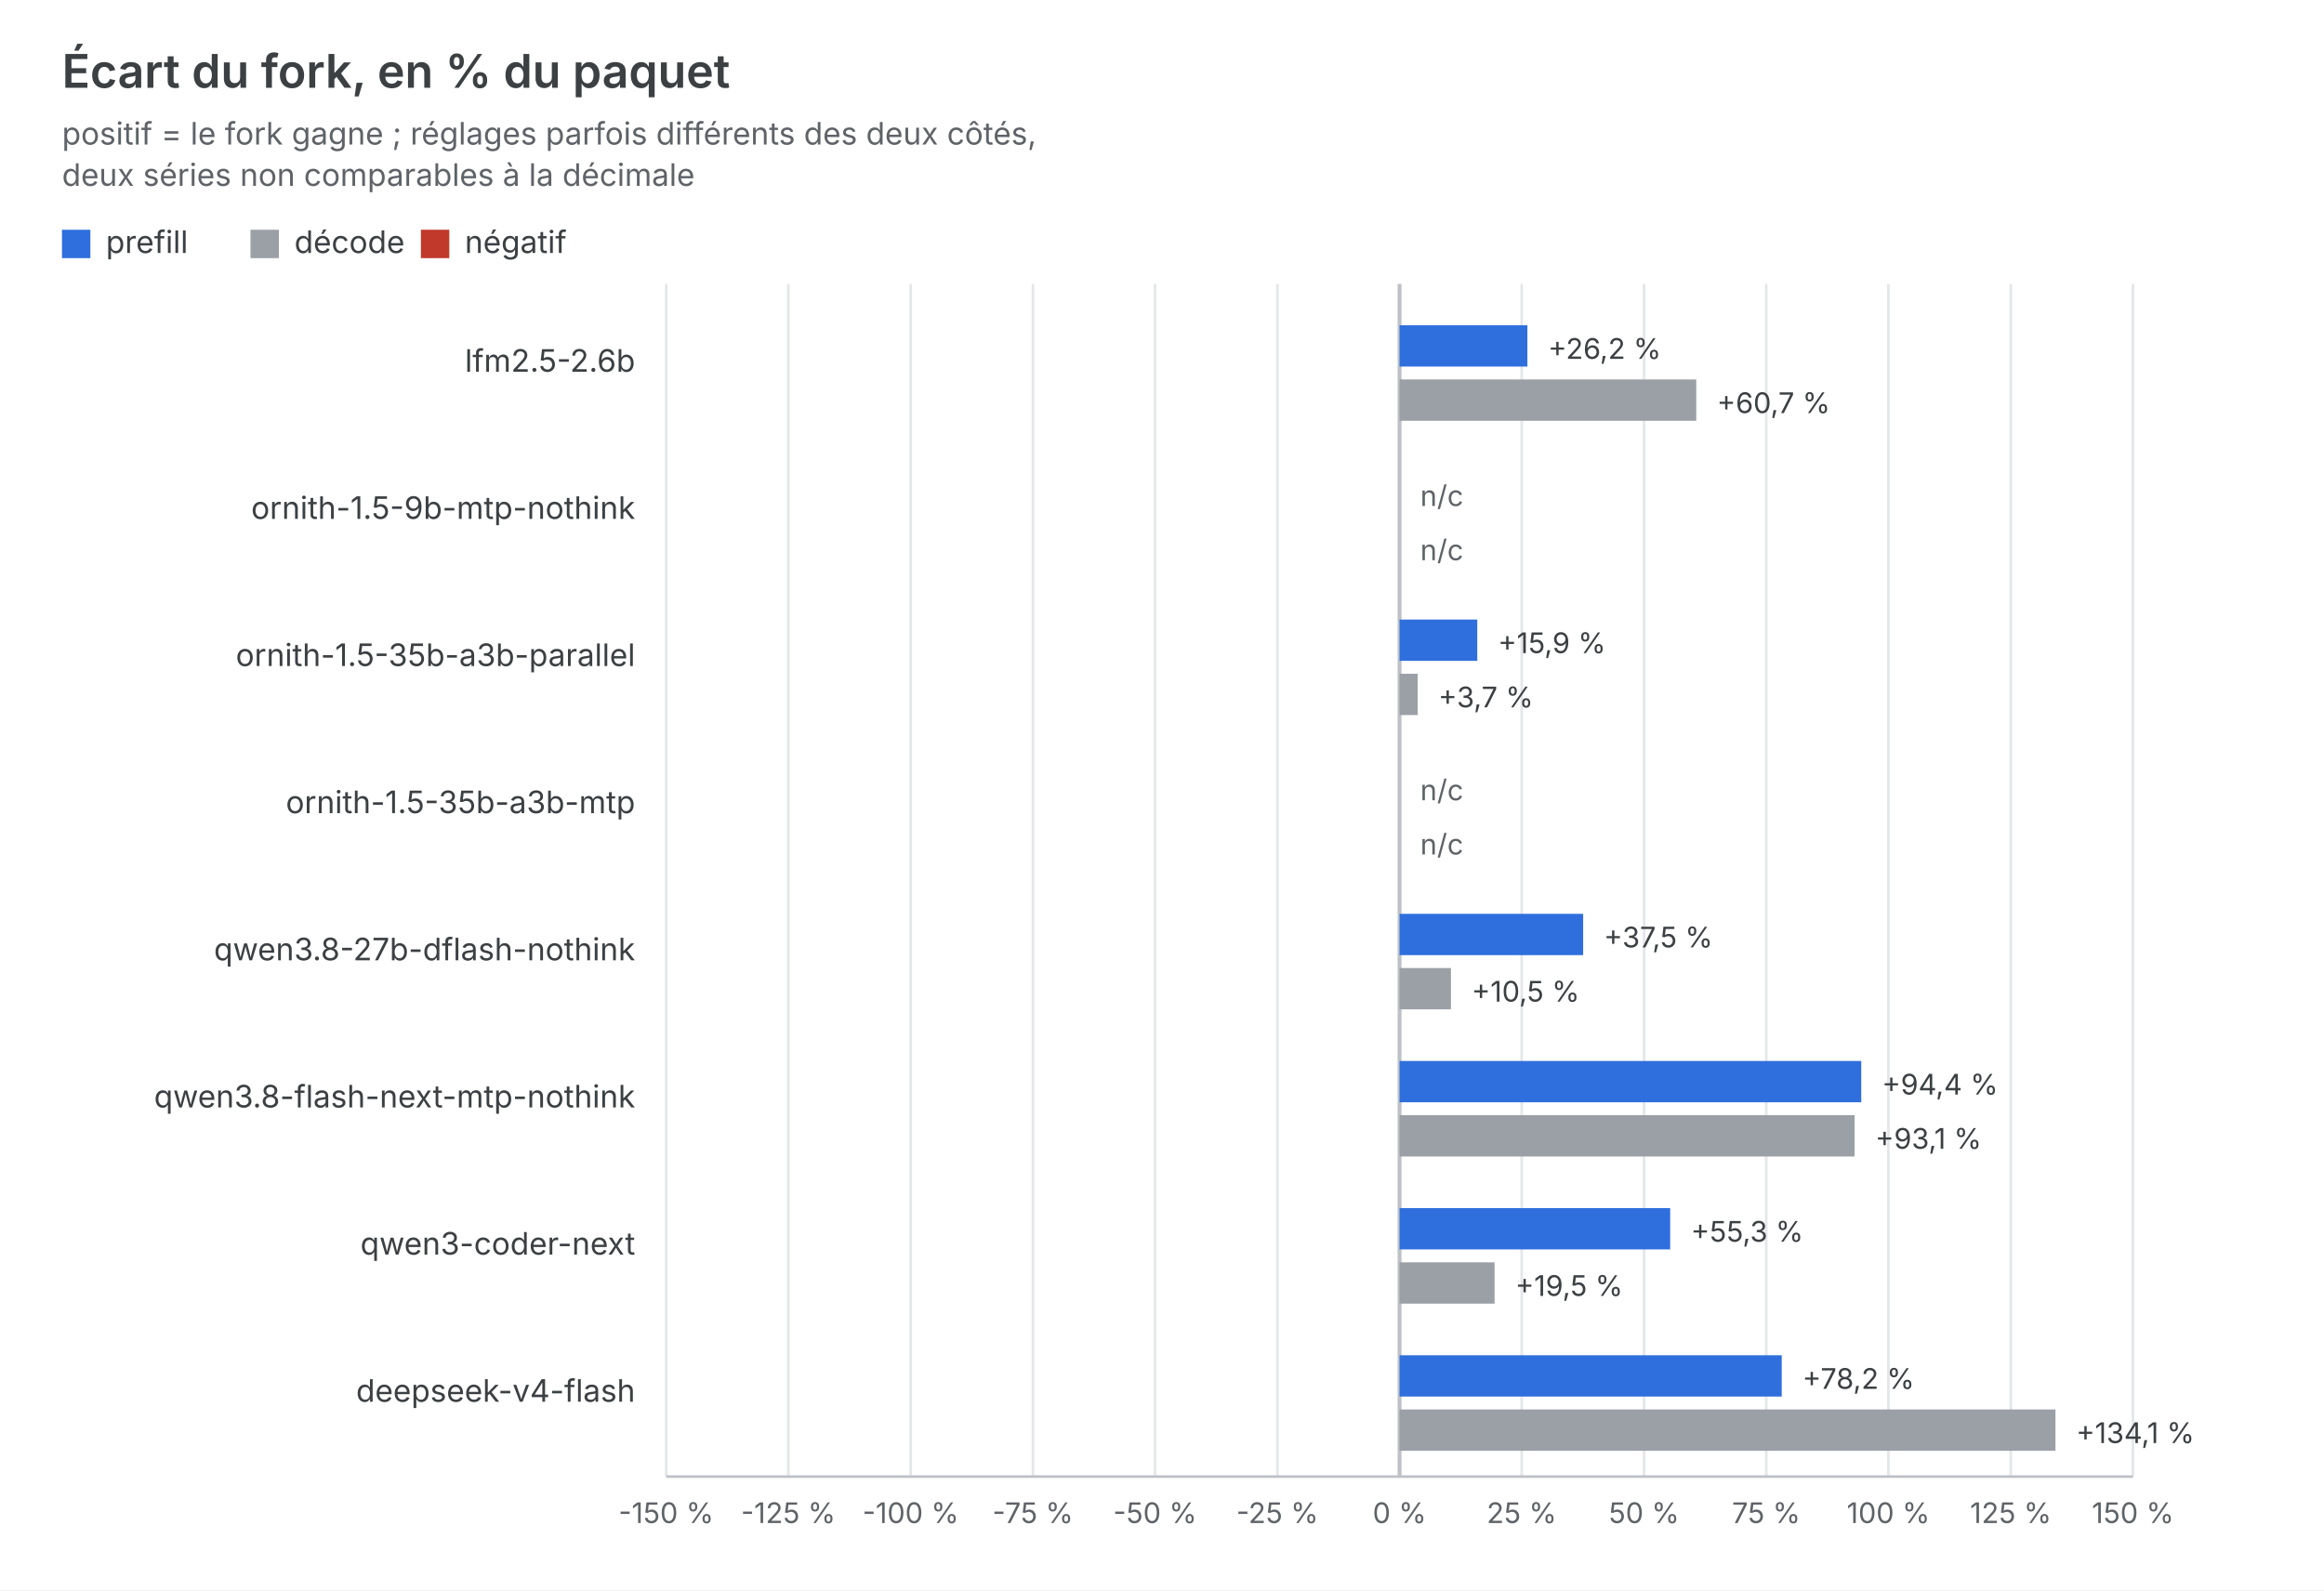
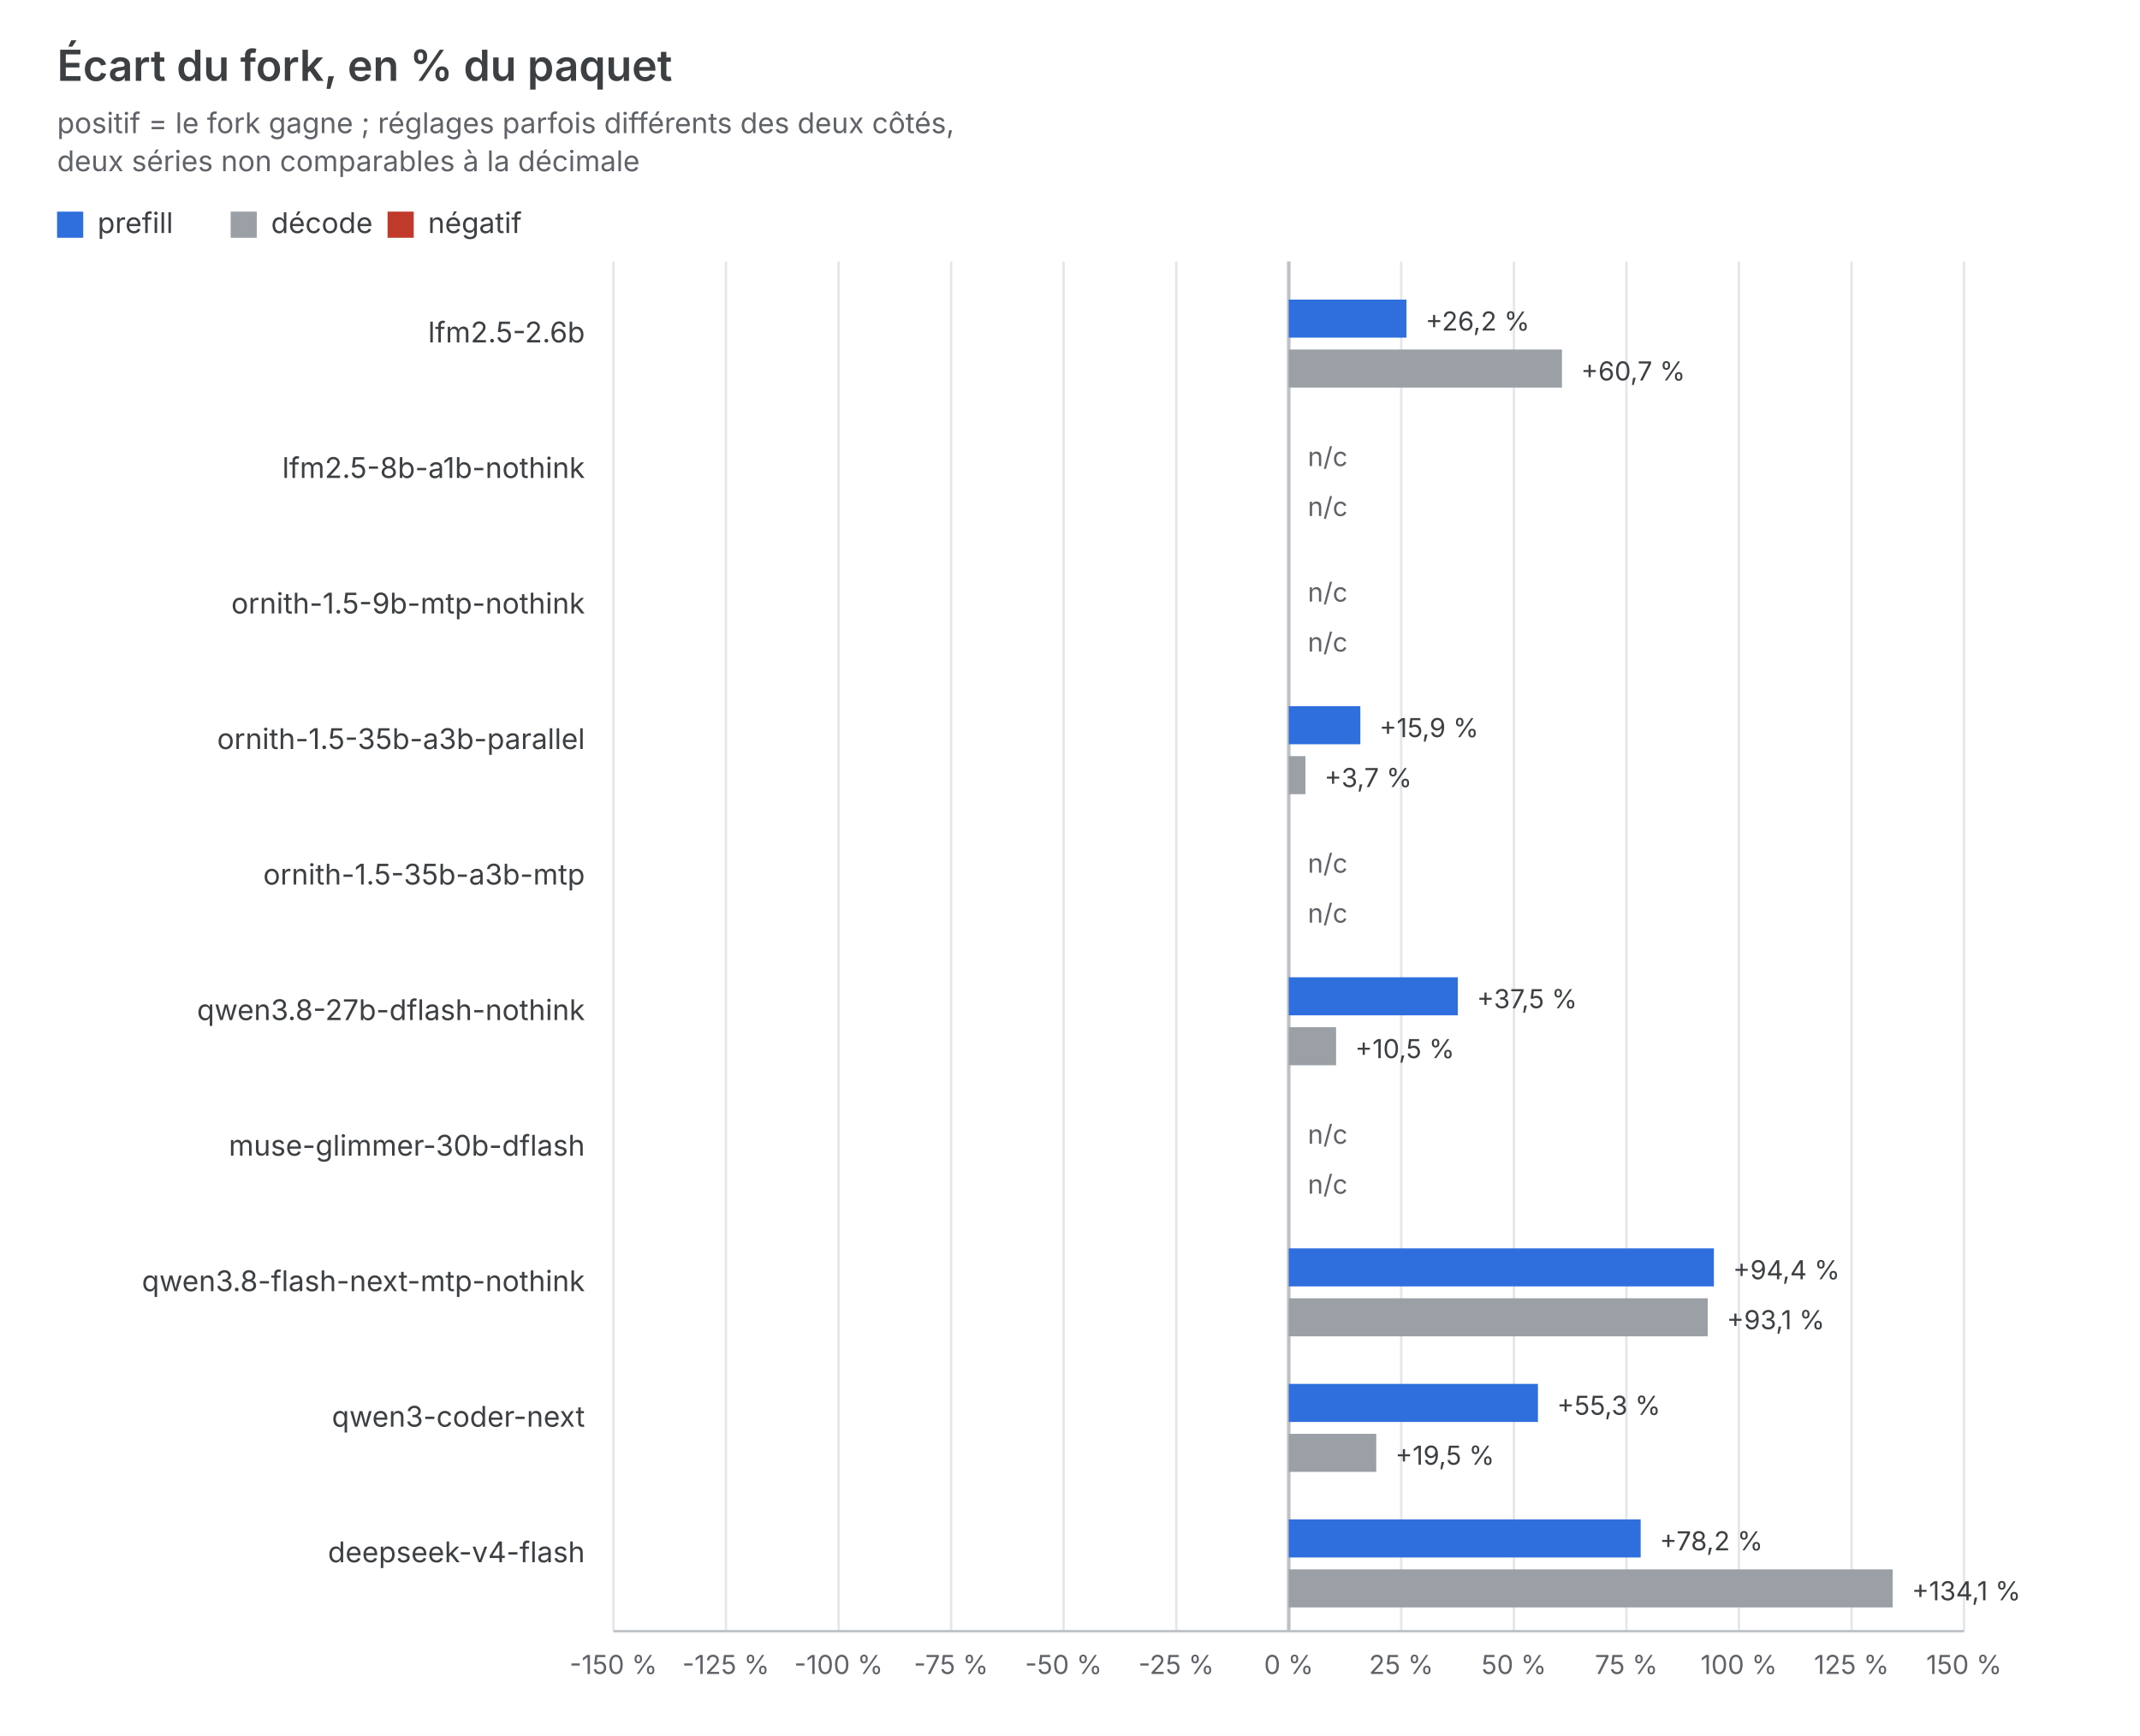
- <svg xmlns="http://www.w3.org/2000/svg" width="900" height="616" viewBox="0 0 900 616" role="img" aria-label="Écart du fork, en % du paquet">
-   <rect x="0" y="0" width="900" height="616" fill="#ffffff" />
+ <svg xmlns="http://www.w3.org/2000/svg" width="900" height="730" viewBox="0 0 900 730" role="img" aria-label="Écart du fork, en % du paquet">
+   <rect x="0" y="0" width="900" height="730" fill="#ffffff" />
  <text x="24.0" y="34.0" font-family="Inter, Helvetica, Arial, sans-serif" font-size="18" fill="#3c4043" text-anchor="start" font-weight="600">Écart du fork, en % du paquet</text>
  <text x="24.0" y="56.0" font-family="Inter, Helvetica, Arial, sans-serif" font-size="12" fill="#5f6368" text-anchor="start">positif = le fork gagne ; réglages parfois différents des deux côtés,</text>
  <text x="24.0" y="72.0" font-family="Inter, Helvetica, Arial, sans-serif" font-size="12" fill="#5f6368" text-anchor="start">deux séries non comparables à la décimale</text>
  <rect x="24.0" y="89.0" width="11" height="11" fill="#2f6fdd" />
  <text x="41.0" y="98.0" font-family="Inter, Helvetica, Arial, sans-serif" font-size="12" fill="#3c4043" text-anchor="start">prefill</text>
  <rect x="97.0" y="89.0" width="11" height="11" fill="#9aa0a6" />
  <text x="114.0" y="98.0" font-family="Inter, Helvetica, Arial, sans-serif" font-size="12" fill="#3c4043" text-anchor="start">décode</text>
  <rect x="163.0" y="89.0" width="11" height="11" fill="#c0392b" />
  <text x="180.0" y="98.0" font-family="Inter, Helvetica, Arial, sans-serif" font-size="12" fill="#3c4043" text-anchor="start">négatif</text>
-   <line x1="258.0" y1="110.0" x2="258.0" y2="572.0" stroke="#e4e6e9" stroke-width="1.0" />
-   <text x="258.0" y="590.0" font-family="Inter, Helvetica, Arial, sans-serif" font-size="11" fill="#5f6368" text-anchor="middle">-150 %</text>
-   <line x1="305.3" y1="110.0" x2="305.3" y2="572.0" stroke="#e4e6e9" stroke-width="1.0" />
-   <text x="305.3" y="590.0" font-family="Inter, Helvetica, Arial, sans-serif" font-size="11" fill="#5f6368" text-anchor="middle">-125 %</text>
-   <line x1="352.7" y1="110.0" x2="352.7" y2="572.0" stroke="#e4e6e9" stroke-width="1.0" />
-   <text x="352.7" y="590.0" font-family="Inter, Helvetica, Arial, sans-serif" font-size="11" fill="#5f6368" text-anchor="middle">-100 %</text>
-   <line x1="400.0" y1="110.0" x2="400.0" y2="572.0" stroke="#e4e6e9" stroke-width="1.0" />
-   <text x="400.0" y="590.0" font-family="Inter, Helvetica, Arial, sans-serif" font-size="11" fill="#5f6368" text-anchor="middle">-75 %</text>
-   <line x1="447.3" y1="110.0" x2="447.3" y2="572.0" stroke="#e4e6e9" stroke-width="1.0" />
-   <text x="447.3" y="590.0" font-family="Inter, Helvetica, Arial, sans-serif" font-size="11" fill="#5f6368" text-anchor="middle">-50 %</text>
-   <line x1="494.7" y1="110.0" x2="494.7" y2="572.0" stroke="#e4e6e9" stroke-width="1.0" />
-   <text x="494.7" y="590.0" font-family="Inter, Helvetica, Arial, sans-serif" font-size="11" fill="#5f6368" text-anchor="middle">-25 %</text>
-   <line x1="542.0" y1="110.0" x2="542.0" y2="572.0" stroke="#e4e6e9" stroke-width="1.0" />
-   <text x="542.0" y="590.0" font-family="Inter, Helvetica, Arial, sans-serif" font-size="11" fill="#5f6368" text-anchor="middle">0 %</text>
-   <line x1="589.3" y1="110.0" x2="589.3" y2="572.0" stroke="#e4e6e9" stroke-width="1.0" />
-   <text x="589.3" y="590.0" font-family="Inter, Helvetica, Arial, sans-serif" font-size="11" fill="#5f6368" text-anchor="middle">25 %</text>
-   <line x1="636.7" y1="110.0" x2="636.7" y2="572.0" stroke="#e4e6e9" stroke-width="1.0" />
-   <text x="636.7" y="590.0" font-family="Inter, Helvetica, Arial, sans-serif" font-size="11" fill="#5f6368" text-anchor="middle">50 %</text>
-   <line x1="684.0" y1="110.0" x2="684.0" y2="572.0" stroke="#e4e6e9" stroke-width="1.0" />
-   <text x="684.0" y="590.0" font-family="Inter, Helvetica, Arial, sans-serif" font-size="11" fill="#5f6368" text-anchor="middle">75 %</text>
-   <line x1="731.3" y1="110.0" x2="731.3" y2="572.0" stroke="#e4e6e9" stroke-width="1.0" />
-   <text x="731.3" y="590.0" font-family="Inter, Helvetica, Arial, sans-serif" font-size="11" fill="#5f6368" text-anchor="middle">100 %</text>
-   <line x1="778.7" y1="110.0" x2="778.7" y2="572.0" stroke="#e4e6e9" stroke-width="1.0" />
-   <text x="778.7" y="590.0" font-family="Inter, Helvetica, Arial, sans-serif" font-size="11" fill="#5f6368" text-anchor="middle">125 %</text>
-   <line x1="826.0" y1="110.0" x2="826.0" y2="572.0" stroke="#e4e6e9" stroke-width="1.0" />
-   <text x="826.0" y="590.0" font-family="Inter, Helvetica, Arial, sans-serif" font-size="11" fill="#5f6368" text-anchor="middle">150 %</text>
-   <line x1="258.0" y1="572.0" x2="826.0" y2="572.0" stroke="#bdc1c6" stroke-width="1.0" />
-   <line x1="542.0" y1="110.0" x2="542.0" y2="572.0" stroke="#bdc1c6" stroke-width="1.5" />
+   <line x1="258.0" y1="110.0" x2="258.0" y2="686.0" stroke="#e4e6e9" stroke-width="1.0" />
+   <text x="258.0" y="704.0" font-family="Inter, Helvetica, Arial, sans-serif" font-size="11" fill="#5f6368" text-anchor="middle">-150 %</text>
+   <line x1="305.3" y1="110.0" x2="305.3" y2="686.0" stroke="#e4e6e9" stroke-width="1.0" />
+   <text x="305.3" y="704.0" font-family="Inter, Helvetica, Arial, sans-serif" font-size="11" fill="#5f6368" text-anchor="middle">-125 %</text>
+   <line x1="352.7" y1="110.0" x2="352.7" y2="686.0" stroke="#e4e6e9" stroke-width="1.0" />
+   <text x="352.7" y="704.0" font-family="Inter, Helvetica, Arial, sans-serif" font-size="11" fill="#5f6368" text-anchor="middle">-100 %</text>
+   <line x1="400.0" y1="110.0" x2="400.0" y2="686.0" stroke="#e4e6e9" stroke-width="1.0" />
+   <text x="400.0" y="704.0" font-family="Inter, Helvetica, Arial, sans-serif" font-size="11" fill="#5f6368" text-anchor="middle">-75 %</text>
+   <line x1="447.3" y1="110.0" x2="447.3" y2="686.0" stroke="#e4e6e9" stroke-width="1.0" />
+   <text x="447.3" y="704.0" font-family="Inter, Helvetica, Arial, sans-serif" font-size="11" fill="#5f6368" text-anchor="middle">-50 %</text>
+   <line x1="494.7" y1="110.0" x2="494.7" y2="686.0" stroke="#e4e6e9" stroke-width="1.0" />
+   <text x="494.7" y="704.0" font-family="Inter, Helvetica, Arial, sans-serif" font-size="11" fill="#5f6368" text-anchor="middle">-25 %</text>
+   <line x1="542.0" y1="110.0" x2="542.0" y2="686.0" stroke="#e4e6e9" stroke-width="1.0" />
+   <text x="542.0" y="704.0" font-family="Inter, Helvetica, Arial, sans-serif" font-size="11" fill="#5f6368" text-anchor="middle">0 %</text>
+   <line x1="589.3" y1="110.0" x2="589.3" y2="686.0" stroke="#e4e6e9" stroke-width="1.0" />
+   <text x="589.3" y="704.0" font-family="Inter, Helvetica, Arial, sans-serif" font-size="11" fill="#5f6368" text-anchor="middle">25 %</text>
+   <line x1="636.7" y1="110.0" x2="636.7" y2="686.0" stroke="#e4e6e9" stroke-width="1.0" />
+   <text x="636.7" y="704.0" font-family="Inter, Helvetica, Arial, sans-serif" font-size="11" fill="#5f6368" text-anchor="middle">50 %</text>
+   <line x1="684.0" y1="110.0" x2="684.0" y2="686.0" stroke="#e4e6e9" stroke-width="1.0" />
+   <text x="684.0" y="704.0" font-family="Inter, Helvetica, Arial, sans-serif" font-size="11" fill="#5f6368" text-anchor="middle">75 %</text>
+   <line x1="731.3" y1="110.0" x2="731.3" y2="686.0" stroke="#e4e6e9" stroke-width="1.0" />
+   <text x="731.3" y="704.0" font-family="Inter, Helvetica, Arial, sans-serif" font-size="11" fill="#5f6368" text-anchor="middle">100 %</text>
+   <line x1="778.7" y1="110.0" x2="778.7" y2="686.0" stroke="#e4e6e9" stroke-width="1.0" />
+   <text x="778.7" y="704.0" font-family="Inter, Helvetica, Arial, sans-serif" font-size="11" fill="#5f6368" text-anchor="middle">125 %</text>
+   <line x1="826.0" y1="110.0" x2="826.0" y2="686.0" stroke="#e4e6e9" stroke-width="1.0" />
+   <text x="826.0" y="704.0" font-family="Inter, Helvetica, Arial, sans-serif" font-size="11" fill="#5f6368" text-anchor="middle">150 %</text>
+   <line x1="258.0" y1="686.0" x2="826.0" y2="686.0" stroke="#bdc1c6" stroke-width="1.0" />
+   <line x1="542.0" y1="110.0" x2="542.0" y2="686.0" stroke="#bdc1c6" stroke-width="1.5" />
  <text x="246.0" y="144.0" font-family="Inter, Helvetica, Arial, sans-serif" font-size="12" fill="#3c4043" text-anchor="end">lfm2.5-2.6b</text>
  <rect x="542.0" y="126.0" width="49.5" height="16.0" fill="#2f6fdd" />
  <text x="599.5" y="139.0" font-family="Inter, Helvetica, Arial, sans-serif" font-size="11" fill="#3c4043" text-anchor="start">+26,2 %</text>
  <rect x="542.0" y="147.0" width="114.9" height="16.0" fill="#9aa0a6" />
  <text x="664.9" y="160.0" font-family="Inter, Helvetica, Arial, sans-serif" font-size="11" fill="#3c4043" text-anchor="start">+60,7 %</text>
-   <text x="246.0" y="201.0" font-family="Inter, Helvetica, Arial, sans-serif" font-size="12" fill="#3c4043" text-anchor="end">ornith-1.5-9b-mtp-nothink</text>
+   <text x="246.0" y="201.0" font-family="Inter, Helvetica, Arial, sans-serif" font-size="12" fill="#3c4043" text-anchor="end">lfm2.5-8b-a1b-nothink</text>
  <text x="550.0" y="196.0" font-family="Inter, Helvetica, Arial, sans-serif" font-size="11" fill="#5f6368" text-anchor="start">n/c</text>
  <text x="550.0" y="217.0" font-family="Inter, Helvetica, Arial, sans-serif" font-size="11" fill="#5f6368" text-anchor="start">n/c</text>
-   <text x="246.0" y="258.0" font-family="Inter, Helvetica, Arial, sans-serif" font-size="12" fill="#3c4043" text-anchor="end">ornith-1.5-35b-a3b-parallel</text>
-   <rect x="542.0" y="240.0" width="30.1" height="16.0" fill="#2f6fdd" />
-   <text x="580.1" y="253.0" font-family="Inter, Helvetica, Arial, sans-serif" font-size="11" fill="#3c4043" text-anchor="start">+15,9 %</text>
-   <rect x="542.0" y="261.0" width="7.0" height="16.0" fill="#9aa0a6" />
-   <text x="557.0" y="274.0" font-family="Inter, Helvetica, Arial, sans-serif" font-size="11" fill="#3c4043" text-anchor="start">+3,7 %</text>
-   <text x="246.0" y="315.0" font-family="Inter, Helvetica, Arial, sans-serif" font-size="12" fill="#3c4043" text-anchor="end">ornith-1.5-35b-a3b-mtp</text>
-   <text x="550.0" y="310.0" font-family="Inter, Helvetica, Arial, sans-serif" font-size="11" fill="#5f6368" text-anchor="start">n/c</text>
-   <text x="550.0" y="331.0" font-family="Inter, Helvetica, Arial, sans-serif" font-size="11" fill="#5f6368" text-anchor="start">n/c</text>
-   <text x="246.0" y="372.0" font-family="Inter, Helvetica, Arial, sans-serif" font-size="12" fill="#3c4043" text-anchor="end">qwen3.8-27b-dflash-nothink</text>
-   <rect x="542.0" y="354.0" width="71.1" height="16.0" fill="#2f6fdd" />
-   <text x="621.1" y="367.0" font-family="Inter, Helvetica, Arial, sans-serif" font-size="11" fill="#3c4043" text-anchor="start">+37,5 %</text>
-   <rect x="542.0" y="375.0" width="19.9" height="16.0" fill="#9aa0a6" />
-   <text x="569.9" y="388.0" font-family="Inter, Helvetica, Arial, sans-serif" font-size="11" fill="#3c4043" text-anchor="start">+10,5 %</text>
-   <text x="246.0" y="429.0" font-family="Inter, Helvetica, Arial, sans-serif" font-size="12" fill="#3c4043" text-anchor="end">qwen3.8-flash-next-mtp-nothink</text>
-   <rect x="542.0" y="411.0" width="178.8" height="16.0" fill="#2f6fdd" />
-   <text x="728.8" y="424.0" font-family="Inter, Helvetica, Arial, sans-serif" font-size="11" fill="#3c4043" text-anchor="start">+94,4 %</text>
-   <rect x="542.0" y="432.0" width="176.2" height="16.0" fill="#9aa0a6" />
-   <text x="726.2" y="445.0" font-family="Inter, Helvetica, Arial, sans-serif" font-size="11" fill="#3c4043" text-anchor="start">+93,1 %</text>
-   <text x="246.0" y="486.0" font-family="Inter, Helvetica, Arial, sans-serif" font-size="12" fill="#3c4043" text-anchor="end">qwen3-coder-next</text>
-   <rect x="542.0" y="468.0" width="104.8" height="16.0" fill="#2f6fdd" />
-   <text x="654.8" y="481.0" font-family="Inter, Helvetica, Arial, sans-serif" font-size="11" fill="#3c4043" text-anchor="start">+55,3 %</text>
-   <rect x="542.0" y="489.0" width="36.8" height="16.0" fill="#9aa0a6" />
-   <text x="586.8" y="502.0" font-family="Inter, Helvetica, Arial, sans-serif" font-size="11" fill="#3c4043" text-anchor="start">+19,5 %</text>
-   <text x="246.0" y="543.0" font-family="Inter, Helvetica, Arial, sans-serif" font-size="12" fill="#3c4043" text-anchor="end">deepseek-v4-flash</text>
-   <rect x="542.0" y="525.0" width="148.0" height="16.0" fill="#2f6fdd" />
-   <text x="698.0" y="538.0" font-family="Inter, Helvetica, Arial, sans-serif" font-size="11" fill="#3c4043" text-anchor="start">+78,2 %</text>
-   <rect x="542.0" y="546.0" width="254.0" height="16.0" fill="#9aa0a6" />
-   <text x="804.0" y="559.0" font-family="Inter, Helvetica, Arial, sans-serif" font-size="11" fill="#3c4043" text-anchor="start">+134,1 %</text>
+   <text x="246.0" y="258.0" font-family="Inter, Helvetica, Arial, sans-serif" font-size="12" fill="#3c4043" text-anchor="end">ornith-1.5-9b-mtp-nothink</text>
+   <text x="550.0" y="253.0" font-family="Inter, Helvetica, Arial, sans-serif" font-size="11" fill="#5f6368" text-anchor="start">n/c</text>
+   <text x="550.0" y="274.0" font-family="Inter, Helvetica, Arial, sans-serif" font-size="11" fill="#5f6368" text-anchor="start">n/c</text>
+   <text x="246.0" y="315.0" font-family="Inter, Helvetica, Arial, sans-serif" font-size="12" fill="#3c4043" text-anchor="end">ornith-1.5-35b-a3b-parallel</text>
+   <rect x="542.0" y="297.0" width="30.1" height="16.0" fill="#2f6fdd" />
+   <text x="580.1" y="310.0" font-family="Inter, Helvetica, Arial, sans-serif" font-size="11" fill="#3c4043" text-anchor="start">+15,9 %</text>
+   <rect x="542.0" y="318.0" width="7.0" height="16.0" fill="#9aa0a6" />
+   <text x="557.0" y="331.0" font-family="Inter, Helvetica, Arial, sans-serif" font-size="11" fill="#3c4043" text-anchor="start">+3,7 %</text>
+   <text x="246.0" y="372.0" font-family="Inter, Helvetica, Arial, sans-serif" font-size="12" fill="#3c4043" text-anchor="end">ornith-1.5-35b-a3b-mtp</text>
+   <text x="550.0" y="367.0" font-family="Inter, Helvetica, Arial, sans-serif" font-size="11" fill="#5f6368" text-anchor="start">n/c</text>
+   <text x="550.0" y="388.0" font-family="Inter, Helvetica, Arial, sans-serif" font-size="11" fill="#5f6368" text-anchor="start">n/c</text>
+   <text x="246.0" y="429.0" font-family="Inter, Helvetica, Arial, sans-serif" font-size="12" fill="#3c4043" text-anchor="end">qwen3.8-27b-dflash-nothink</text>
+   <rect x="542.0" y="411.0" width="71.1" height="16.0" fill="#2f6fdd" />
+   <text x="621.1" y="424.0" font-family="Inter, Helvetica, Arial, sans-serif" font-size="11" fill="#3c4043" text-anchor="start">+37,5 %</text>
+   <rect x="542.0" y="432.0" width="19.9" height="16.0" fill="#9aa0a6" />
+   <text x="569.9" y="445.0" font-family="Inter, Helvetica, Arial, sans-serif" font-size="11" fill="#3c4043" text-anchor="start">+10,5 %</text>
+   <text x="246.0" y="486.0" font-family="Inter, Helvetica, Arial, sans-serif" font-size="12" fill="#3c4043" text-anchor="end">muse-glimmer-30b-dflash</text>
+   <text x="550.0" y="481.0" font-family="Inter, Helvetica, Arial, sans-serif" font-size="11" fill="#5f6368" text-anchor="start">n/c</text>
+   <text x="550.0" y="502.0" font-family="Inter, Helvetica, Arial, sans-serif" font-size="11" fill="#5f6368" text-anchor="start">n/c</text>
+   <text x="246.0" y="543.0" font-family="Inter, Helvetica, Arial, sans-serif" font-size="12" fill="#3c4043" text-anchor="end">qwen3.8-flash-next-mtp-nothink</text>
+   <rect x="542.0" y="525.0" width="178.8" height="16.0" fill="#2f6fdd" />
+   <text x="728.8" y="538.0" font-family="Inter, Helvetica, Arial, sans-serif" font-size="11" fill="#3c4043" text-anchor="start">+94,4 %</text>
+   <rect x="542.0" y="546.0" width="176.2" height="16.0" fill="#9aa0a6" />
+   <text x="726.2" y="559.0" font-family="Inter, Helvetica, Arial, sans-serif" font-size="11" fill="#3c4043" text-anchor="start">+93,1 %</text>
+   <text x="246.0" y="600.0" font-family="Inter, Helvetica, Arial, sans-serif" font-size="12" fill="#3c4043" text-anchor="end">qwen3-coder-next</text>
+   <rect x="542.0" y="582.0" width="104.8" height="16.0" fill="#2f6fdd" />
+   <text x="654.8" y="595.0" font-family="Inter, Helvetica, Arial, sans-serif" font-size="11" fill="#3c4043" text-anchor="start">+55,3 %</text>
+   <rect x="542.0" y="603.0" width="36.8" height="16.0" fill="#9aa0a6" />
+   <text x="586.8" y="616.0" font-family="Inter, Helvetica, Arial, sans-serif" font-size="11" fill="#3c4043" text-anchor="start">+19,5 %</text>
+   <text x="246.0" y="657.0" font-family="Inter, Helvetica, Arial, sans-serif" font-size="12" fill="#3c4043" text-anchor="end">deepseek-v4-flash</text>
+   <rect x="542.0" y="639.0" width="148.0" height="16.0" fill="#2f6fdd" />
+   <text x="698.0" y="652.0" font-family="Inter, Helvetica, Arial, sans-serif" font-size="11" fill="#3c4043" text-anchor="start">+78,2 %</text>
+   <rect x="542.0" y="660.0" width="254.0" height="16.0" fill="#9aa0a6" />
+   <text x="804.0" y="673.0" font-family="Inter, Helvetica, Arial, sans-serif" font-size="11" fill="#3c4043" text-anchor="start">+134,1 %</text>
</svg>
